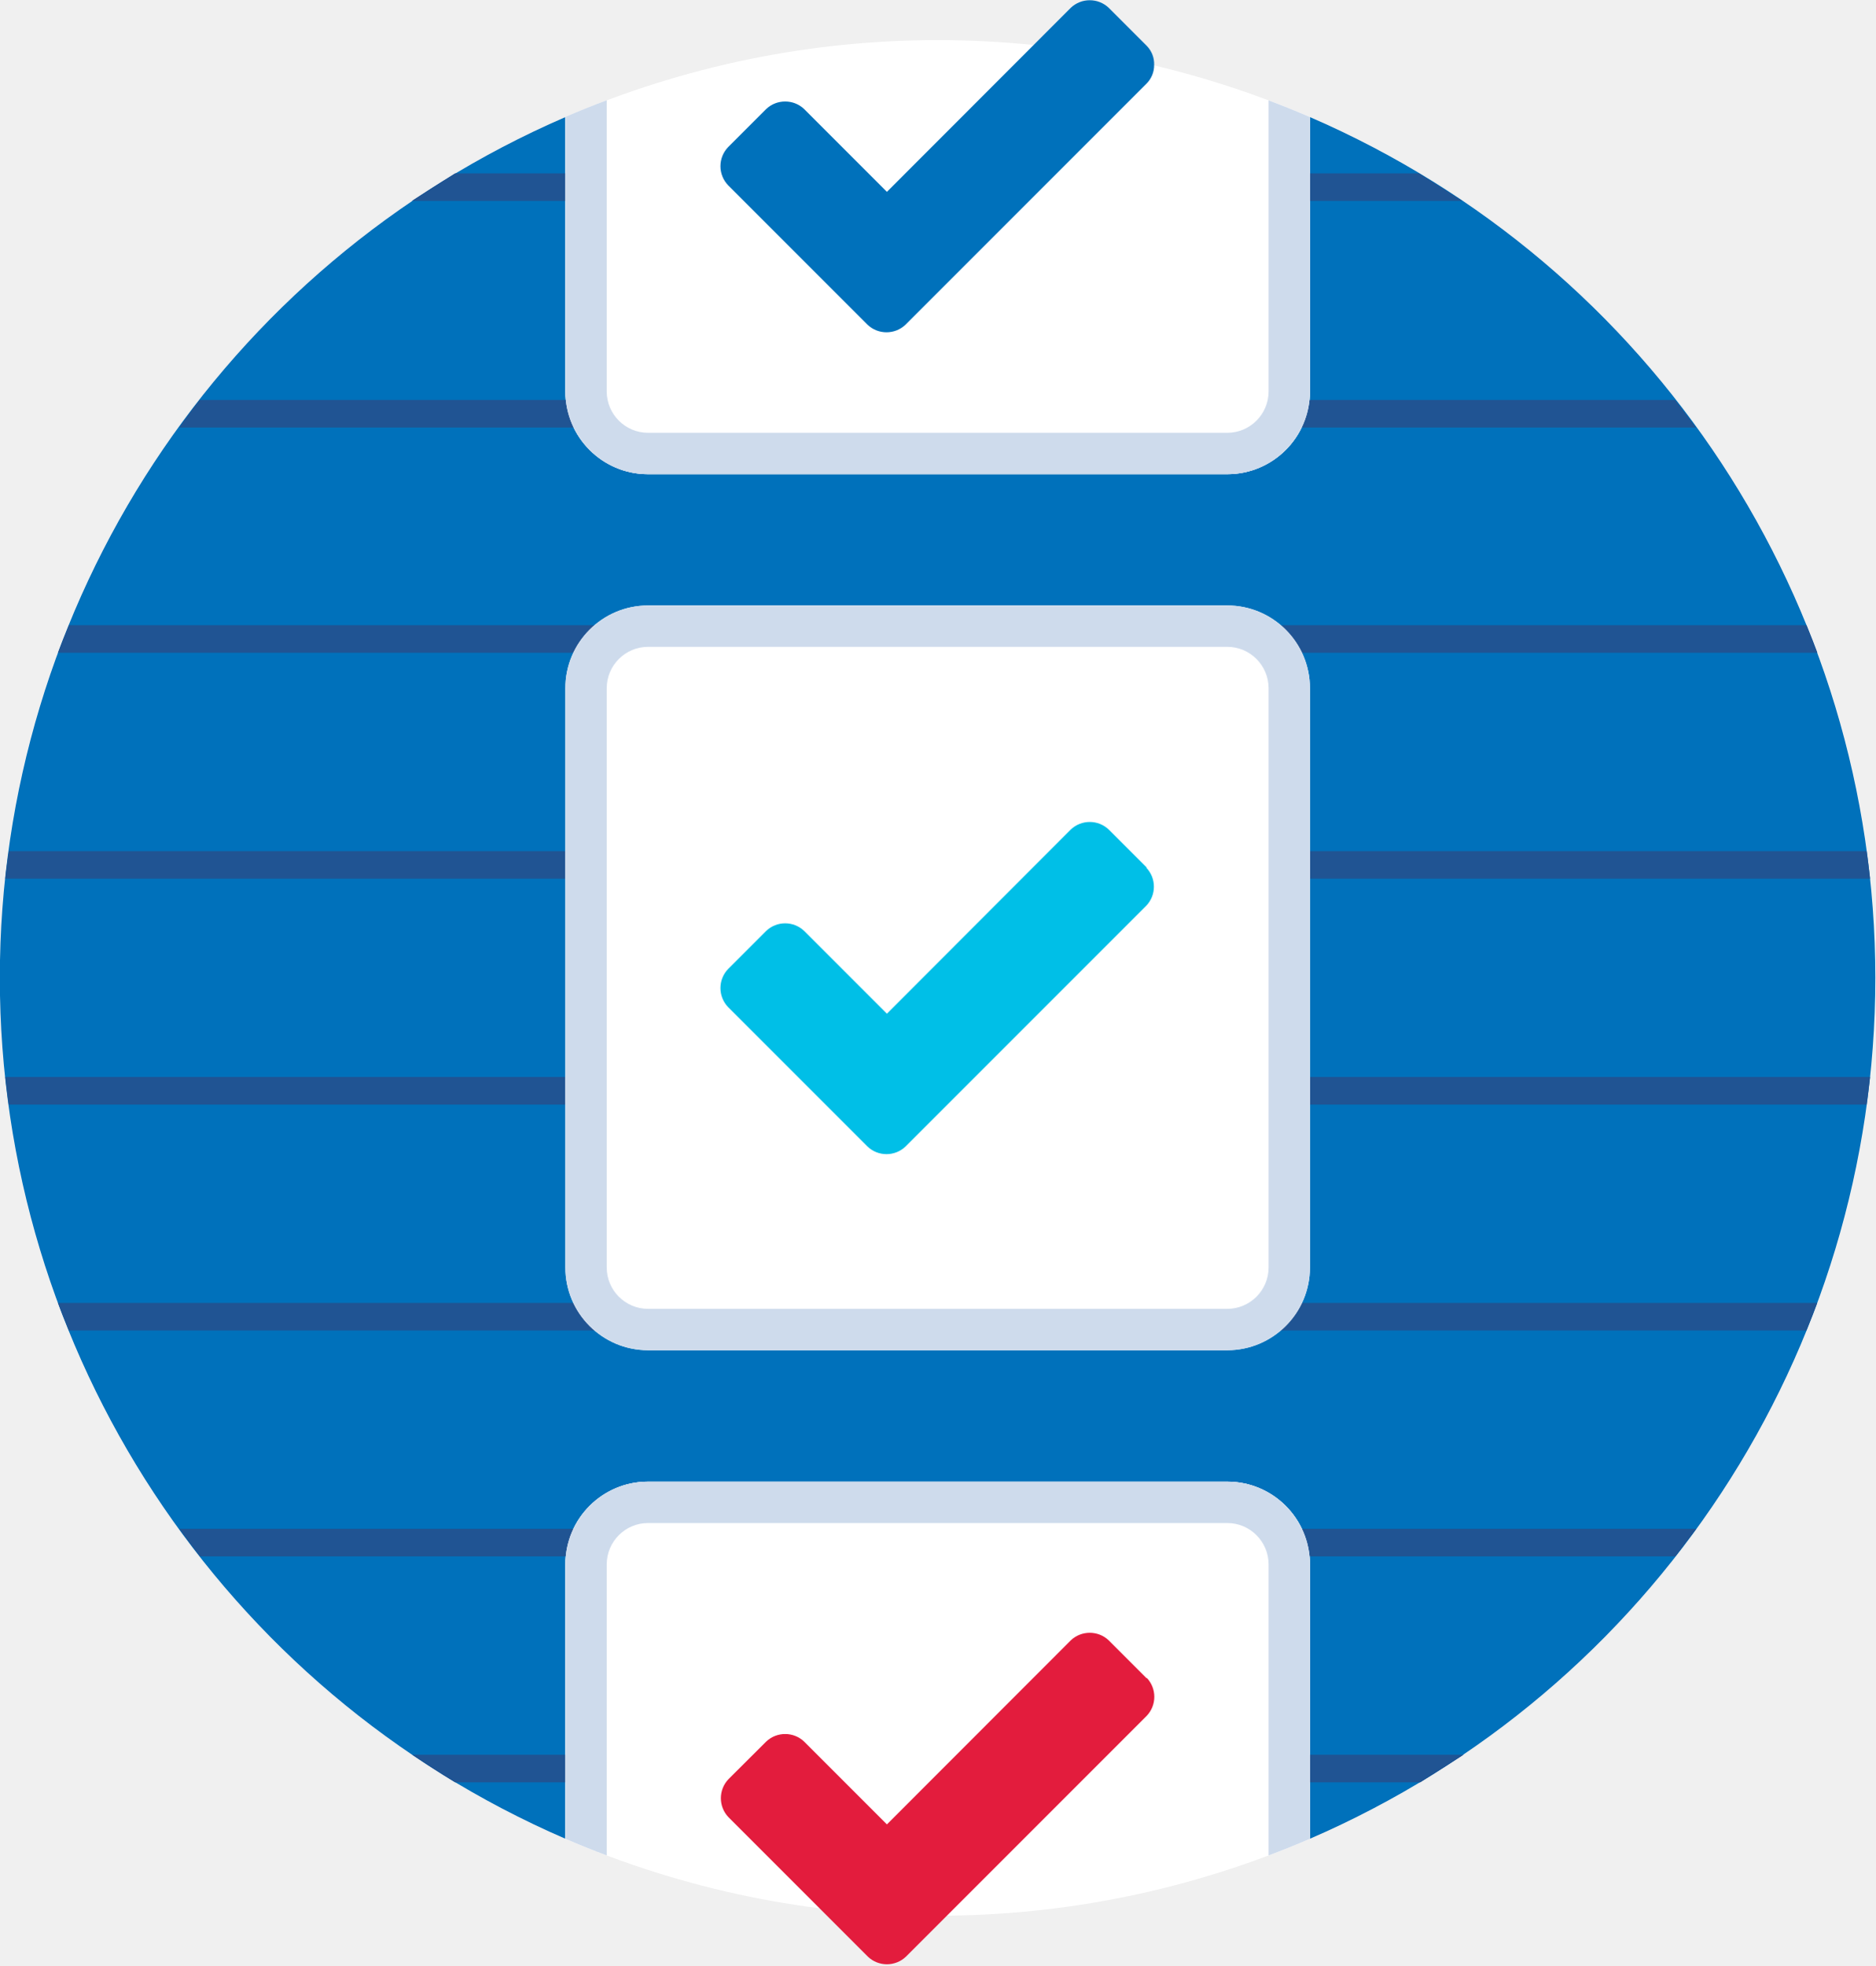
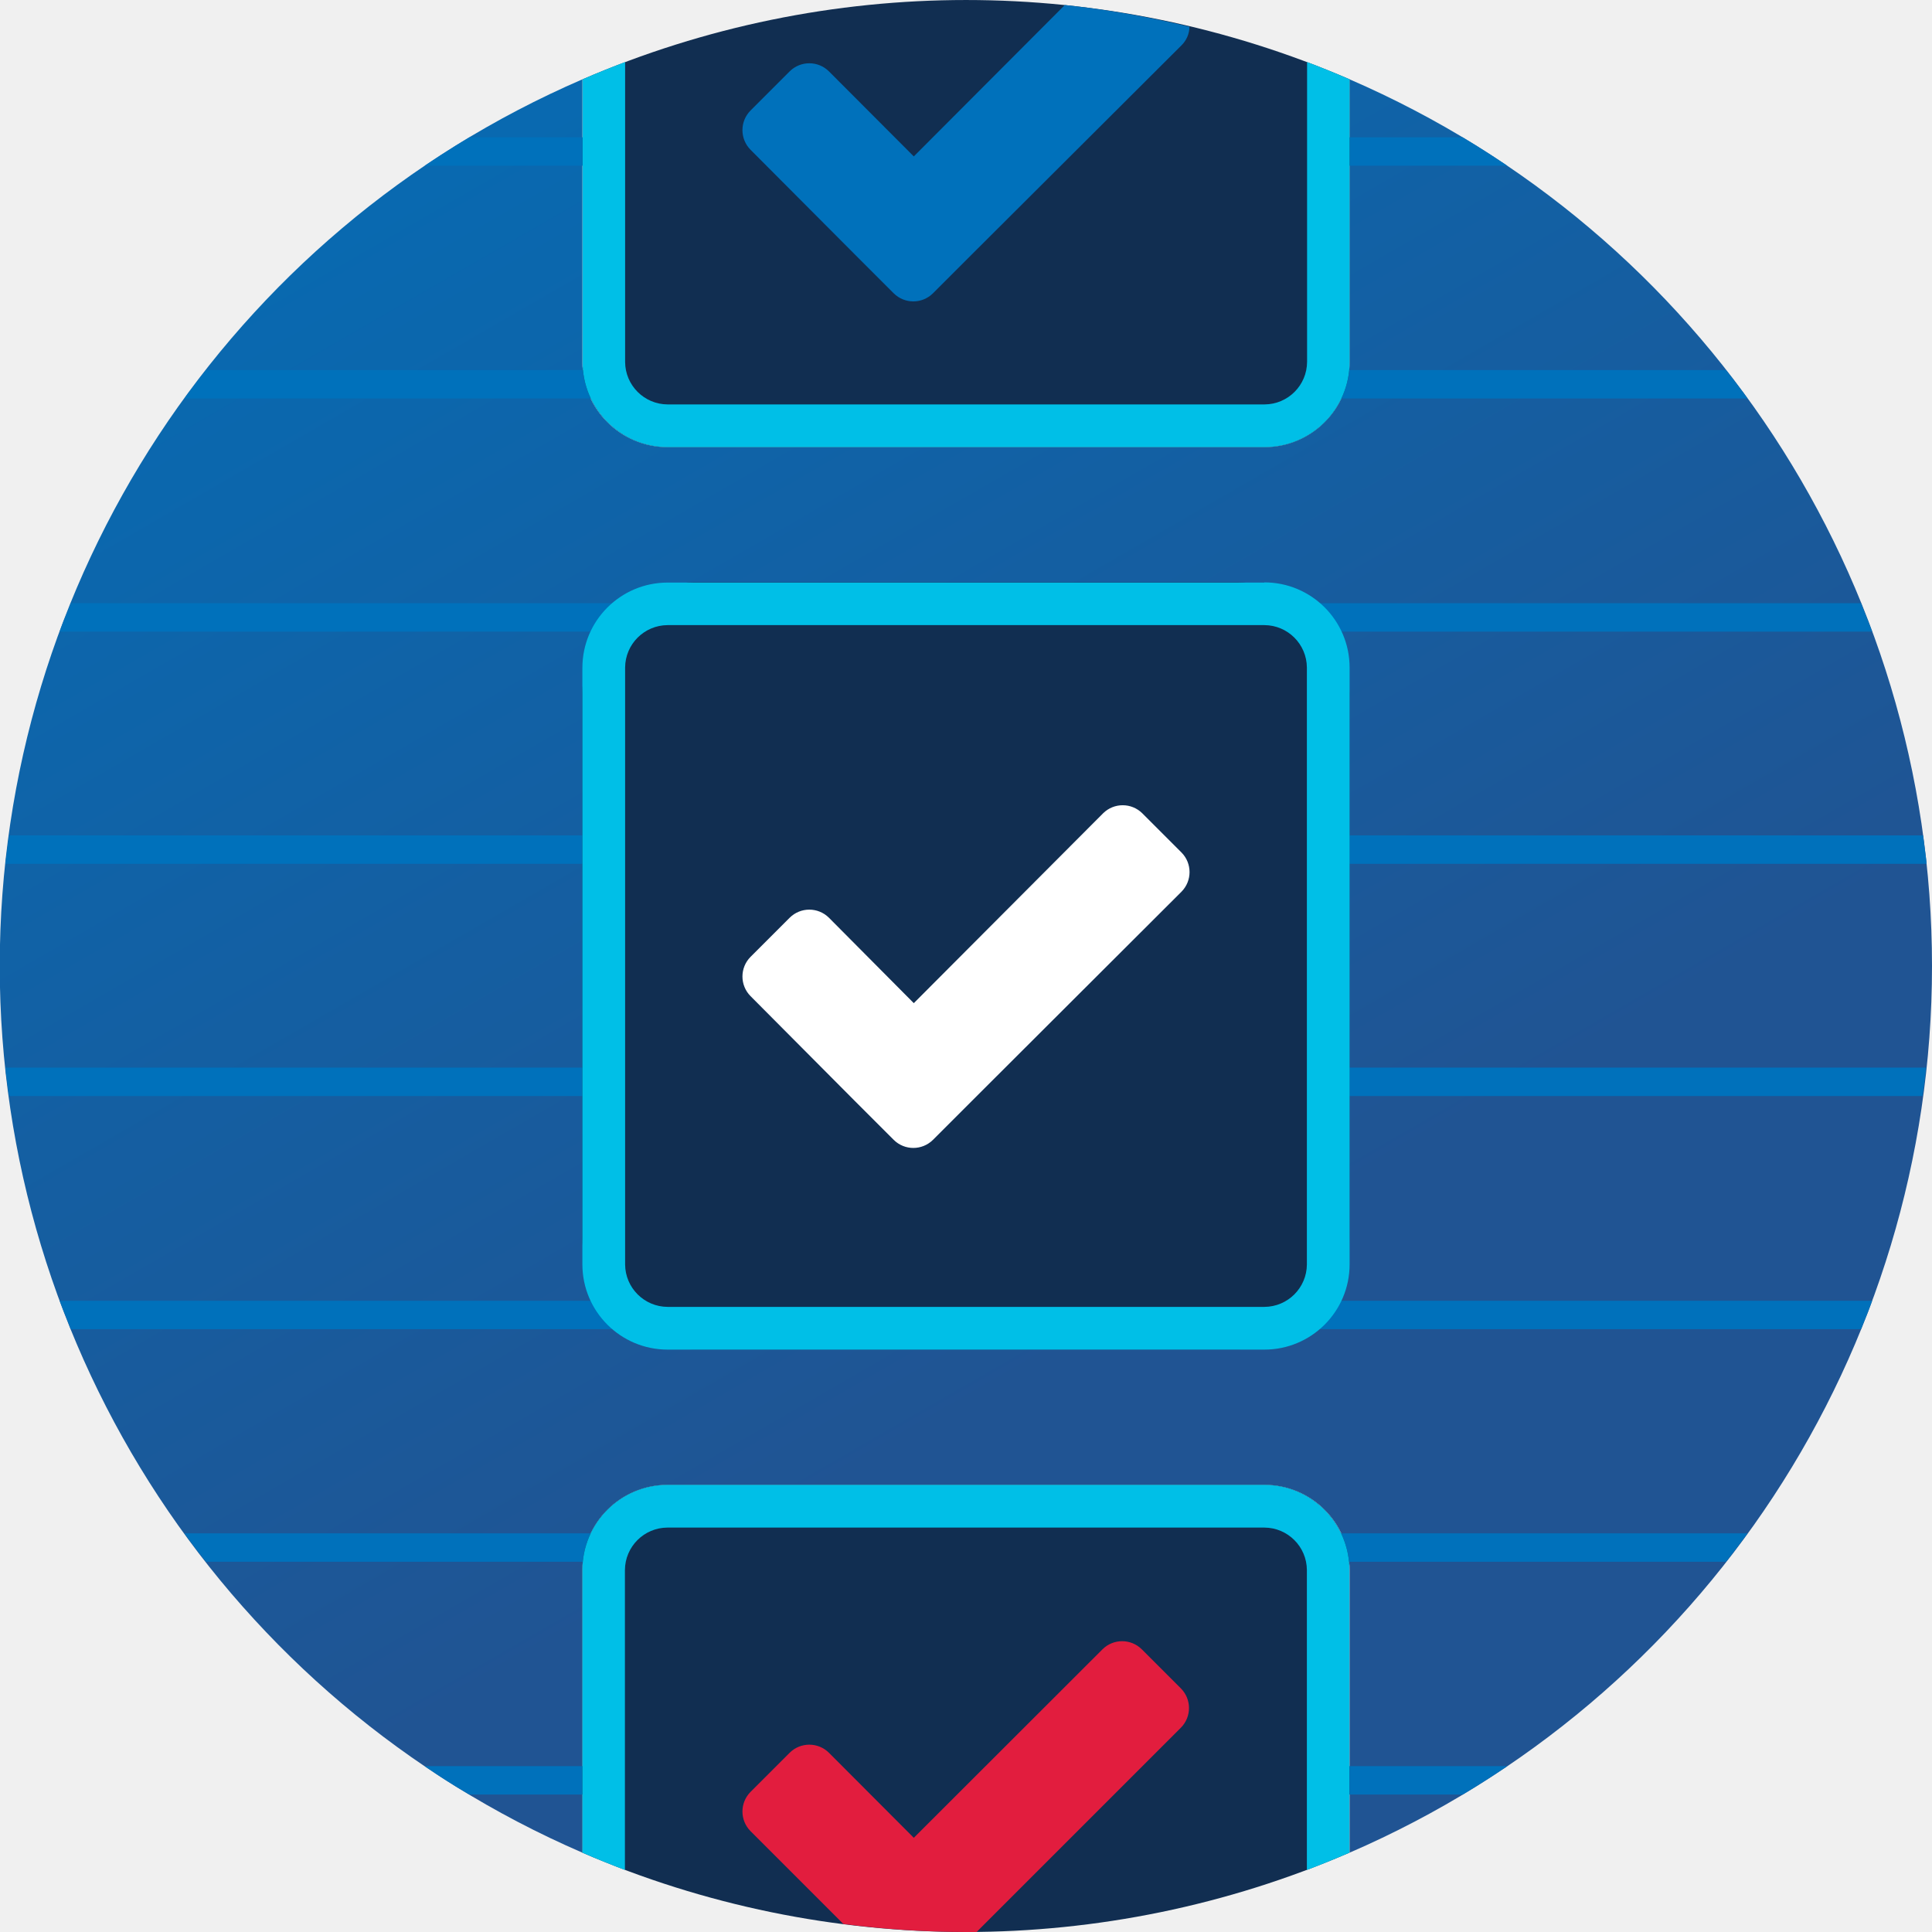
- <svg xmlns="http://www.w3.org/2000/svg" viewBox="0 0 136 142.49">
-   <g id="Layer_2" data-name="Layer 2">
-     <g id="Layer_1-2" data-name="Layer 1">
-       <path d="M136,70.9A68,68,0,0,0,95,8.49V28.38a6,6,0,0,1-6,6H47a6,6,0,0,1-6-6V8.49a68,68,0,0,0,0,124.83V113.43a6,6,0,0,1,6-6H89a6,6,0,0,1,6,6v19.89A68,68,0,0,0,136,70.9Z" fill="#0071bb" />
-       <path d="M5,96.47H131c.27-.66.54-1.33.79-2H4.2C4.45,95.14,4.72,95.8,5,96.47Z" fill="#205493" />
-       <path d="M14.5,112.85h107q.77-1,1.52-2H13Q13.72,111.86,14.5,112.85Z" fill="#205493" />
-       <path d="M.38,63.71H135.62c-.07-.67-.16-1.33-.25-2H.64C.55,62.37.45,63,.38,63.71Z" fill="#205493" />
-       <path d="M13,31H123q-.74-1-1.52-2h-107Q13.73,29.94,13,31Z" fill="#205493" />
-       <path d="M33,12.57q-1.6,1-3.14,2h76.19q-1.54-1-3.14-2Z" fill="#205493" />
-       <path d="M.63,80.09H135.37c.09-.67.18-1.33.25-2H.38C.45,78.76.54,79.42.63,80.09Z" fill="#205493" />
-       <path d="M33,129.23H103q1.6-1,3.14-2H29.89Q31.43,128.27,33,129.23Z" fill="#205493" />
-       <path d="M4.2,47.33H131.8c-.25-.67-.52-1.34-.79-2H5C4.72,46,4.45,46.66,4.2,47.33Z" fill="#205493" />
-       <circle cx="68" cy="70.9" r="68" fill="none" />
-       <path d="M47,34.38H89a6,6,0,0,0,6-6V8.49a68.07,68.07,0,0,0-54,0V28.38A6,6,0,0,0,47,34.38Z" fill="#fff" />
-       <path d="M89,107.43H47a6,6,0,0,0-6,6v19.89a68.07,68.07,0,0,0,54,0V113.43A6,6,0,0,0,89,107.43Z" fill="#fff" />
-       <rect x="41" y="43.9" width="54" height="54" rx="6" ry="6" fill="#fff" />
-       <path d="M83.17,62.91l-2.76-2.76a2,2,0,0,0-2.76,0L64.32,73.5l-6-6a2,2,0,0,0-2.76,0l-2.76,2.76a2,2,0,0,0,0,2.76l7.35,7.35,2.76,2.76a2,2,0,0,0,2.76,0l2.76-2.76,14.7-14.7a2,2,0,0,0,0-2.76Z" fill="#00bfe7" fill-rule="evenodd" />
-       <path d="M83.17,3.33,80.41.57a2,2,0,0,0-2.76,0L64.32,13.91l-6-6a2,2,0,0,0-2.76,0l-2.76,2.76a2,2,0,0,0,0,2.76l7.35,7.35,2.76,2.76a2,2,0,0,0,2.76,0l2.76-2.76,14.7-14.7a1.88,1.88,0,0,0,.57-1.38A1.88,1.88,0,0,0,83.17,3.33Z" fill="#0071bb" fill-rule="evenodd" />
-       <path d="M83.17,121.7l-2.76-2.76a2,2,0,0,0-2.76,0L64.32,132.28l-6-6a2,2,0,0,0-2.76,0L52.83,129a2,2,0,0,0,0,2.76l7.35,7.35,2.76,2.76a2,2,0,0,0,2.76,0l2.76-2.76,14.7-14.7a2,2,0,0,0,0-2.76Z" fill="#e31c3d" fill-rule="evenodd" />
-       <path d="M89,46.9a3,3,0,0,1,3,3v42a3,3,0,0,1-3,3H47a3,3,0,0,1-3-3v-42a3,3,0,0,1,3-3H89m0-3H47a6,6,0,0,0-6,6v42a6,6,0,0,0,6,6H89a6,6,0,0,0,6-6v-42a6,6,0,0,0-6-6Z" fill="#cedbec" />
-       <path d="M47,34.38H89a6,6,0,0,0,6-6V8.49q-1.48-.64-3-1.21v21.1a3,3,0,0,1-3,3H47a3,3,0,0,1-3-3V7.27q-1.52.57-3,1.21V28.38A6,6,0,0,0,47,34.38Z" fill="#cedbec" />
-       <path d="M89,107.43H47a6,6,0,0,0-6,6v19.89q1.48.64,3,1.21v-21.1a3,3,0,0,1,3-3H89a3,3,0,0,1,3,3v21.1q1.52-.57,3-1.21V113.43A6,6,0,0,0,89,107.43Z" fill="#cedbec" />
-     </g>
-   </g>
+ <svg xmlns="http://www.w3.org/2000/svg" id="Layer_1" data-name="Layer 1" viewBox="0 0 104 104">
+   <defs>
+     <linearGradient id="New_Gradient_Swatch_1" x1="12.62" y1="-16.26" x2="62.62" y2="70.41" gradientUnits="userSpaceOnUse">
+       <stop offset="0" stop-color="#0071bb" />
+       <stop offset="1" stop-color="#205493" />
+     </linearGradient>
+   </defs>
+   <path d="M104,52A52,52,0,0,0,72.65,4.27V19.48a4.59,4.59,0,0,1-4.59,4.59H35.94a4.59,4.59,0,0,1-4.59-4.59V4.27a52,52,0,0,0,0,95.46V84.52a4.59,4.59,0,0,1,4.59-4.59H68.06a4.59,4.59,0,0,1,4.59,4.59V99.73A52,52,0,0,0,104,52Z" fill="url(#New_Gradient_Swatch_1)" />
+   <path d="M3.81,71.55h96.37c.21-.51.41-1,.6-1.53H3.21C3.4,70.53,3.61,71,3.81,71.55Z" fill="#0071bb" />
+   <path d="M11.09,84.07H92.91q.59-.75,1.16-1.53H9.93Q10.49,83.32,11.09,84.07Z" fill="#0071bb" />
+   <path d="M.29,46.5H103.71c-.05-.51-.13-1-.19-1.53H.49C.42,45.48.35,46,.29,46.5Z" fill="#0071bb" />
+   <path d="M9.93,21.45H94.07q-.57-.78-1.16-1.53H11.09Q10.5,20.67,9.93,21.45Z" fill="#0071bb" />
+   <path d="M25.27,7.39q-1.22.73-2.4,1.53H81.13q-1.18-.8-2.4-1.53Z" fill="#0071bb" />
+   <path d="M.49,59h103c.07-.51.14-1,.19-1.53H.29C.34,58,.42,58.51.49,59Z" fill="#0071bb" />
+   <path d="M25.26,96.6H78.74q1.22-.73,2.4-1.53H22.86Q24,95.87,25.26,96.6Z" fill="#0071bb" />
+   <path d="M3.21,34h97.57c-.19-.52-.4-1-.6-1.53H3.82C3.61,33,3.4,33.46,3.21,34Z" fill="#0071bb" />
+   <circle cx="52" cy="52" r="52" fill="none" />
+   <path d="M35.94,24.07H68.06a4.59,4.59,0,0,0,4.59-4.59V4.27a52.05,52.05,0,0,0-41.29,0V19.48A4.59,4.59,0,0,0,35.94,24.07Z" fill="#112e51" />
+   <path d="M68.06,79.93H35.94a4.59,4.59,0,0,0-4.59,4.59V99.73a52.05,52.05,0,0,0,41.29,0V84.52A4.59,4.59,0,0,0,68.06,79.93Z" fill="#112e51" />
+   <rect x="31.35" y="31.35" width="41.29" height="41.29" rx="6" ry="6" fill="#112e51" />
+   <path d="M63.6,45.89l-2.11-2.11a1.5,1.5,0,0,0-2.11,0L49.19,54,44.62,49.4a1.5,1.5,0,0,0-2.11,0L40.4,51.51a1.5,1.5,0,0,0,0,2.11L46,59.25l2.11,2.11a1.5,1.5,0,0,0,2.11,0l2.11-2.11L63.6,48a1.5,1.5,0,0,0,0-2.11Z" fill="#fff" fill-rule="evenodd" />
+   <path d="M68.06,33.65a2.3,2.3,0,0,1,2.29,2.29V68.06a2.3,2.3,0,0,1-2.29,2.29H35.94a2.3,2.3,0,0,1-2.29-2.29V35.94a2.3,2.3,0,0,1,2.29-2.29H68.06m0-2.29H35.94a4.59,4.59,0,0,0-4.59,4.59V68.06a4.59,4.59,0,0,0,4.59,4.59H68.06a4.59,4.59,0,0,0,4.59-4.59V35.94a4.59,4.59,0,0,0-4.59-4.59Z" fill="#00bfe7" />
+   <path d="M35.94,24.07H68.06a4.59,4.59,0,0,0,4.59-4.59V4.27q-1.13-.49-2.29-.93V19.48a2.3,2.3,0,0,1-2.29,2.29H35.94a2.3,2.3,0,0,1-2.29-2.29V3.34q-1.16.44-2.29.93V19.48A4.59,4.59,0,0,0,35.94,24.07Z" fill="#00bfe7" />
+   <path d="M68.06,79.93H35.94a4.59,4.59,0,0,0-4.59,4.59V99.73q1.13.49,2.29.93V84.52a2.3,2.3,0,0,1,2.29-2.29H68.06a2.3,2.3,0,0,1,2.29,2.29v16.14q1.16-.44,2.29-.93V84.52A4.59,4.59,0,0,0,68.06,79.93Z" fill="#00bfe7" />
+   <path d="M57.32.27,49.19,8.42,44.62,3.84a1.5,1.5,0,0,0-2.11,0L40.4,5.95a1.5,1.5,0,0,0,0,2.11L46,13.68l2.11,2.11a1.5,1.5,0,0,0,2.11,0l2.11-2.11L63.6,2.44a1.43,1.43,0,0,0,.43-1A51.71,51.71,0,0,0,57.32.27Z" fill="#0071bb" fill-rule="evenodd" />
+   <path d="M52.57,104l11-11a1.5,1.5,0,0,0,0-2.11l-2.11-2.11a1.5,1.5,0,0,0-2.11,0L49.19,98.93l-4.57-4.58a1.5,1.5,0,0,0-2.11,0L40.4,96.46a1.5,1.5,0,0,0,0,2.11l5,5A52.2,52.2,0,0,0,52,104Z" fill="#e21d3e" fill-rule="evenodd" />
</svg>
